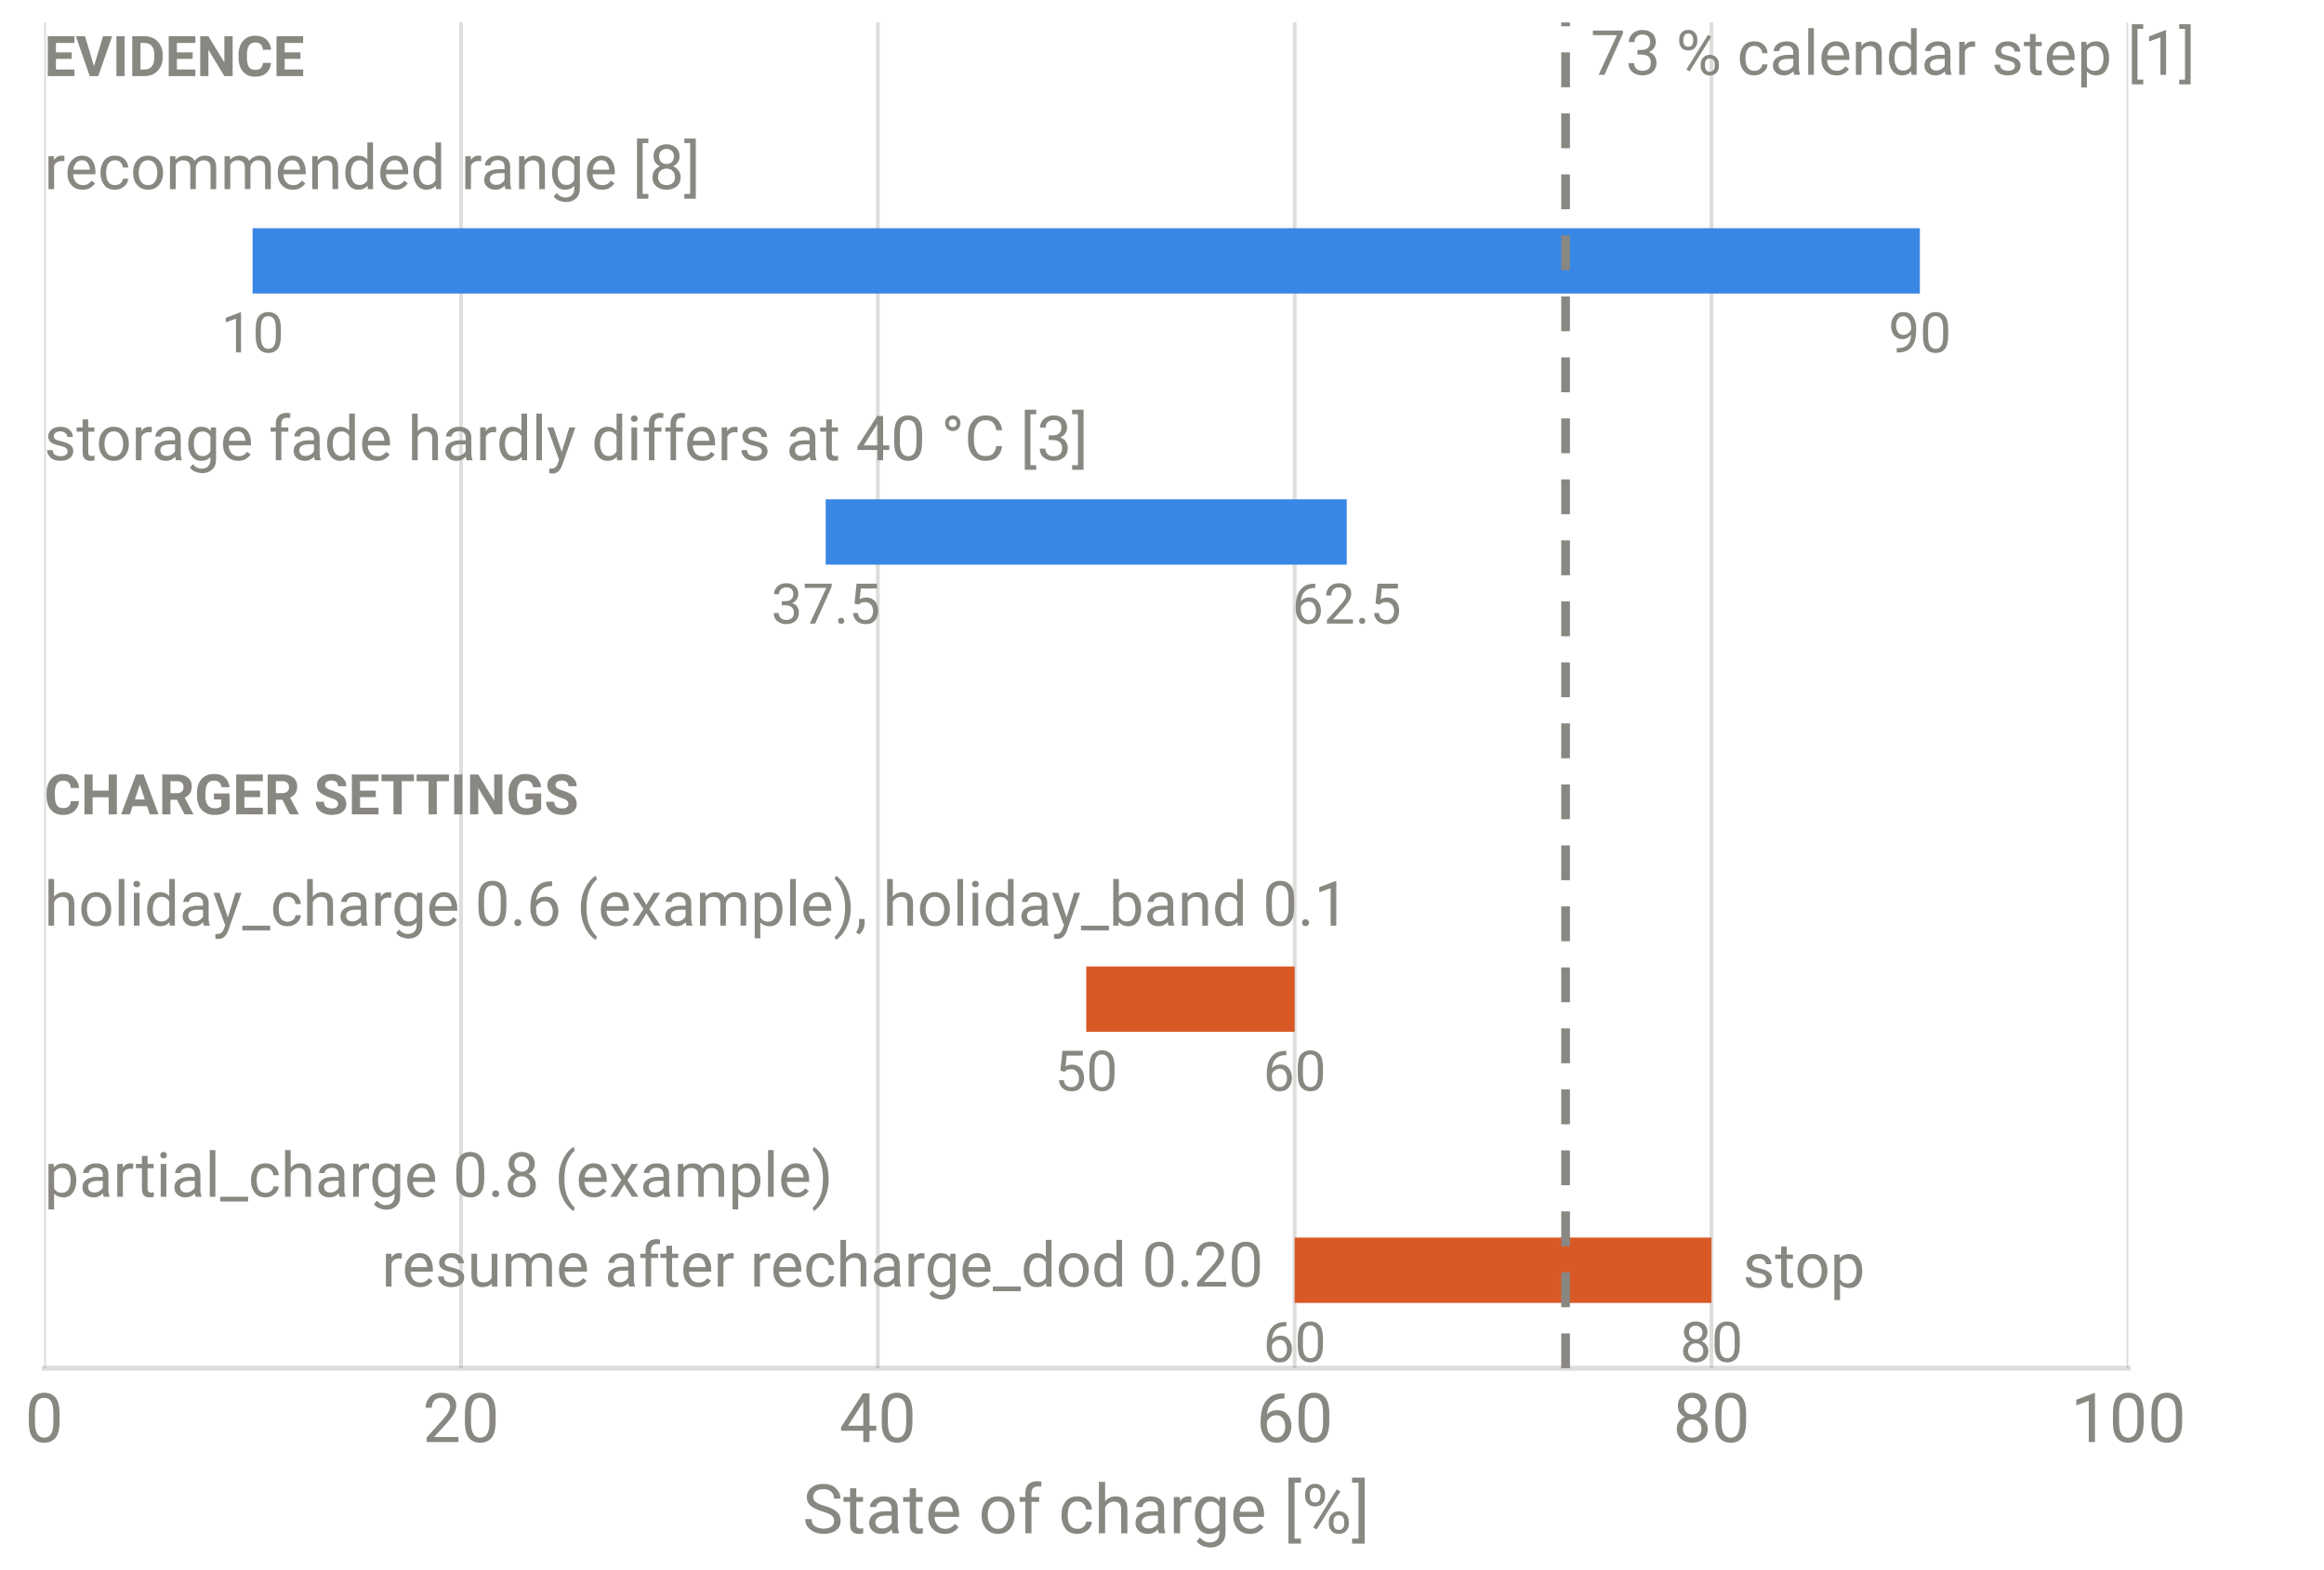
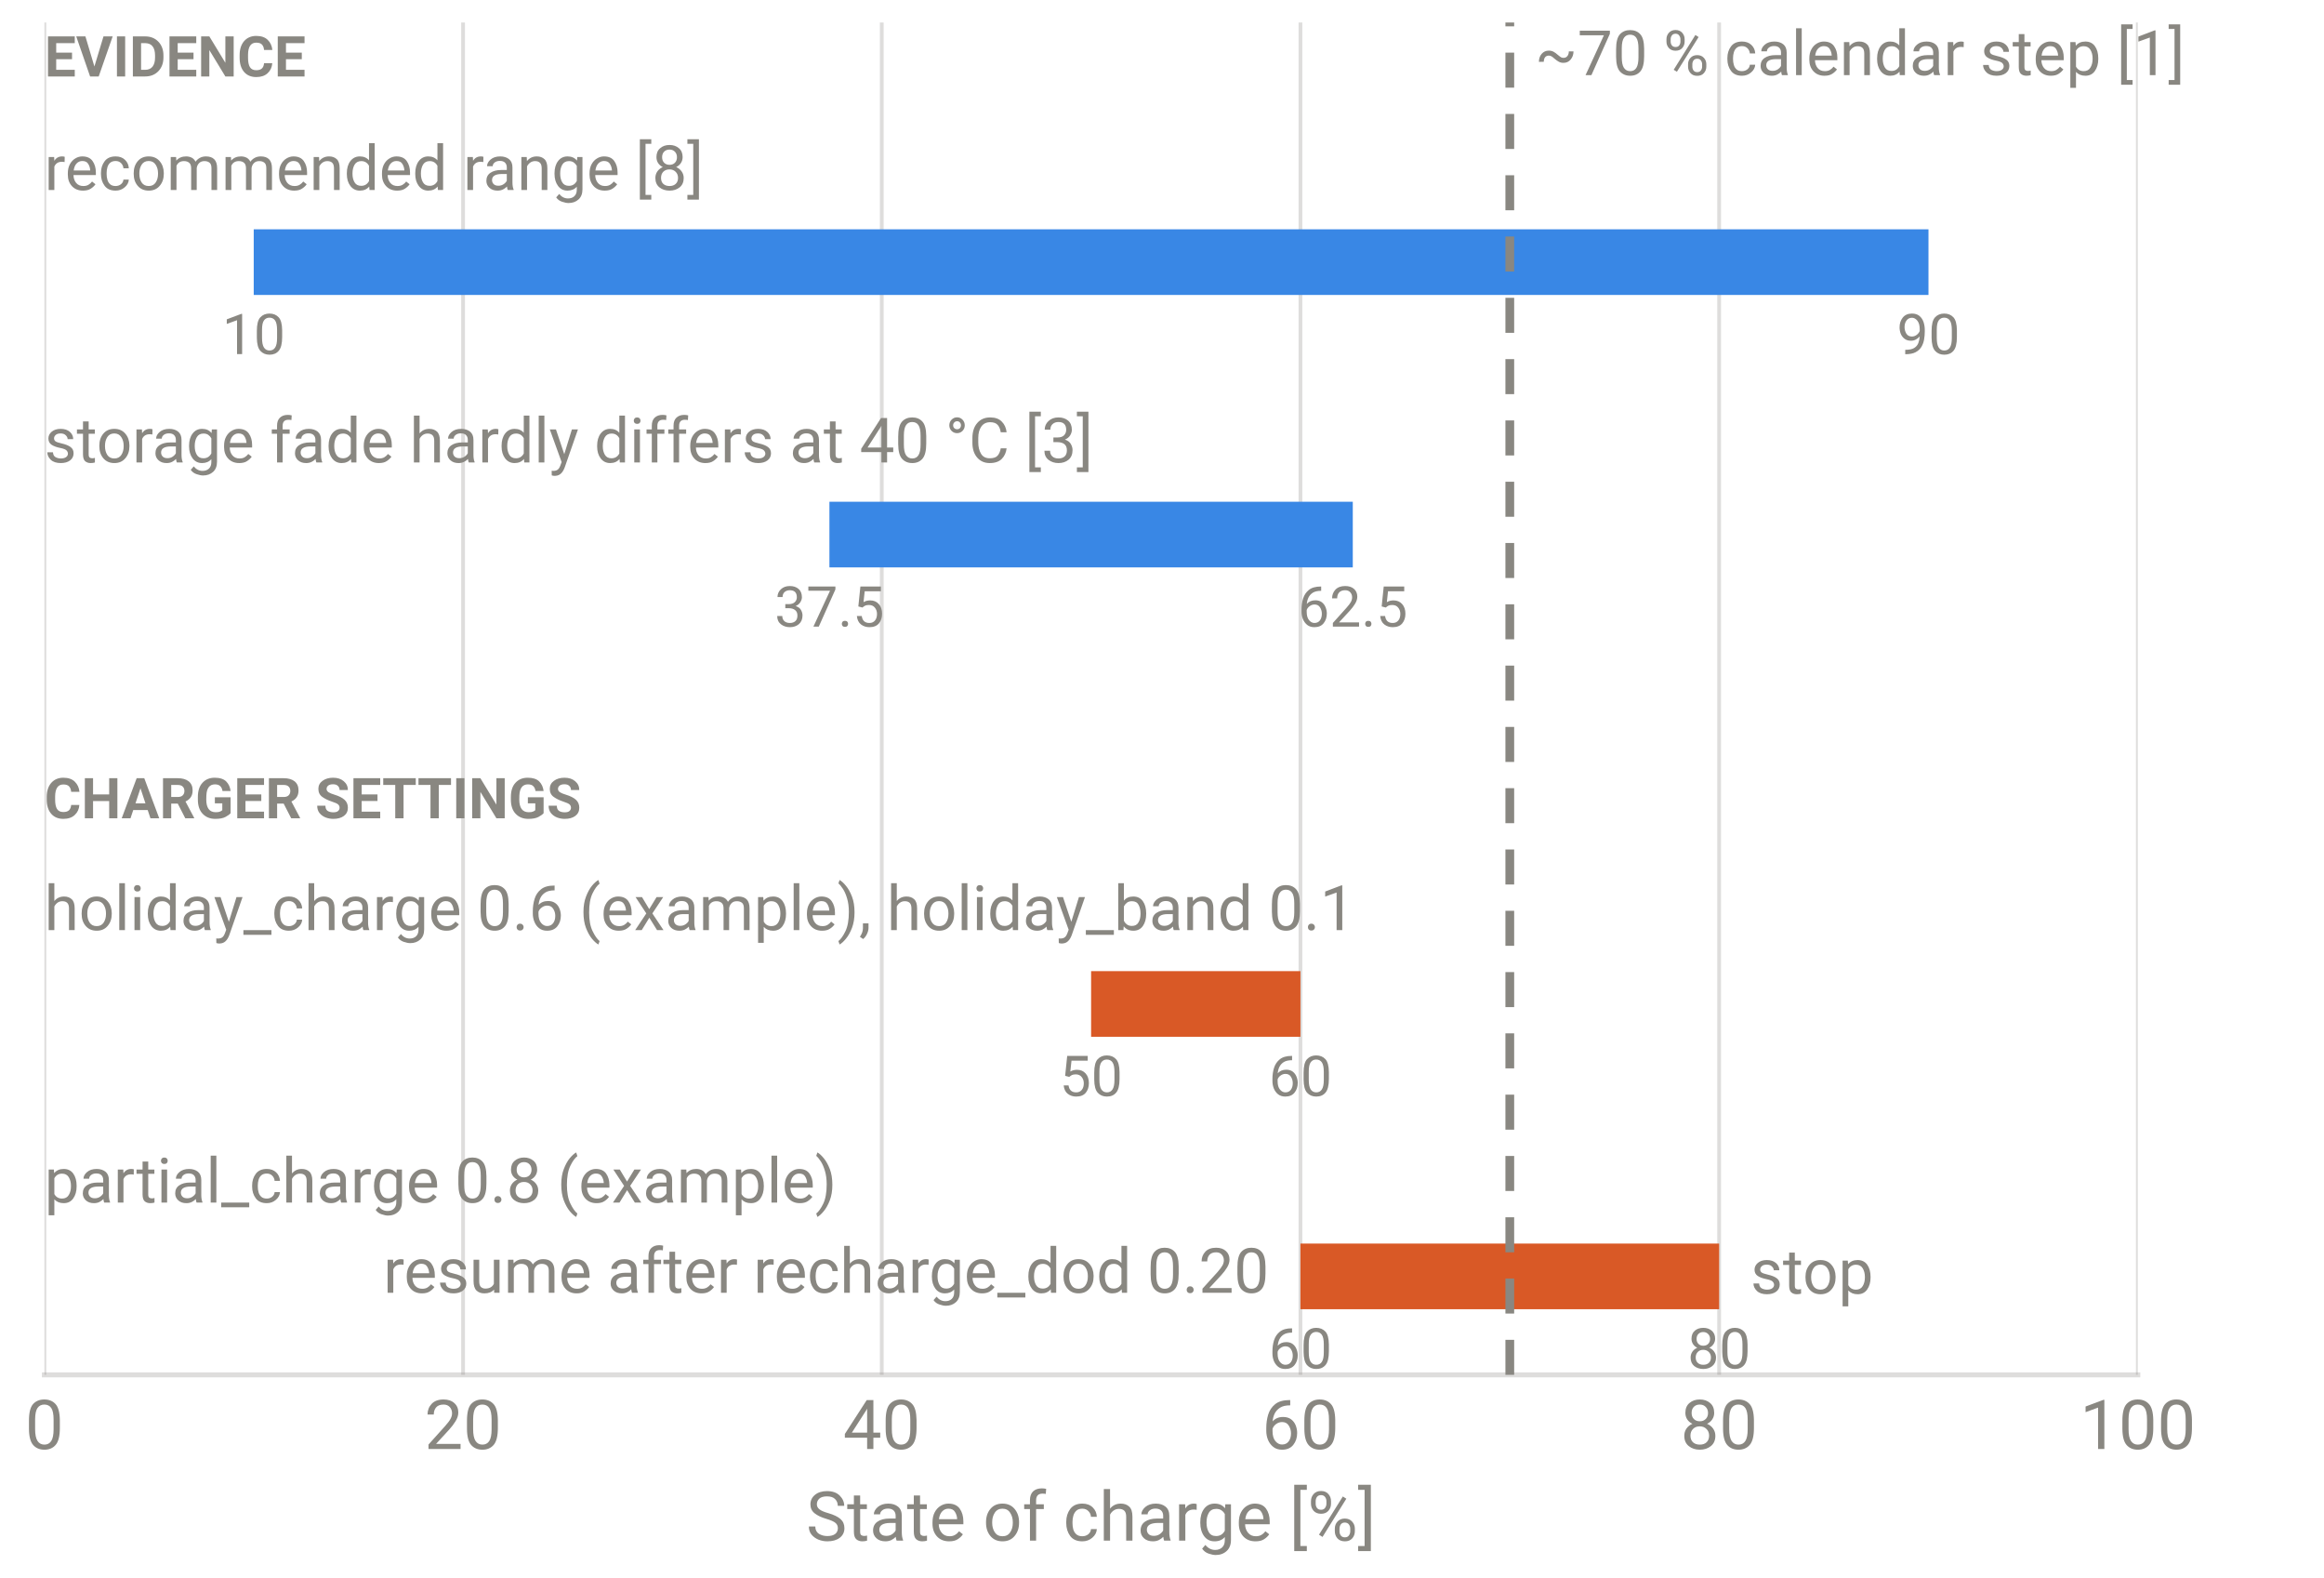
- <svg xmlns="http://www.w3.org/2000/svg" width="373.34pt" height="252.208pt" viewBox="0 0 373.34 252.208" version="1.1">
+ <svg xmlns="http://www.w3.org/2000/svg" width="371.675pt" height="252.208pt" viewBox="0 0 371.675 252.208" version="1.1">
  <defs>
    <style type="text/css">*{stroke-linejoin: round; stroke-linecap: butt}</style>
  </defs>
  <g id="figure_1">
    <g id="patch_1">
-       <path d="M 0 252.208  L 373.34 252.208  L 373.34 0  L 0 0  L 0 252.208  z " style="fill: none" />
+       <path d="M 0 252.208  L 371.675 252.208  L 371.675 0  L 0 0  L 0 252.208  z " style="fill: none" />
    </g>
    <g id="axes_1">
      <g id="patch_2">
        <path d="M 7.099 219.816  L 341.899 219.816  L 341.899 3.6  L 7.099 3.6  L 7.099 219.816  z " style="fill: none" />
      </g>
      <g id="matplotlib.axis_1">
        <g id="xtick_1">
          <g id="line2d_1">
            <path d="M 7.099 219.816  L 7.099 3.6  " clip-path="url(#pe3254888f0)" style="fill: none; stroke: #898781; stroke-opacity: 0.28; stroke-width: 0.6; stroke-linecap: round" />
          </g>
          <g id="line2d_2" />
          <g id="text_1">
            <text style="font-size: 11px; font-family: system-ui, -apple-system, Segoe UI, Roboto, Helvetica, Arial, sans-serif; text-anchor: middle; fill: #898781" x="7.099" y="231.674" transform="rotate(-0 7.099375 231.6743)">0</text>
          </g>
        </g>
        <g id="xtick_2">
          <g id="line2d_3">
            <path d="M 74.059 219.816  L 74.059 3.6  " clip-path="url(#pe3254888f0)" style="fill: none; stroke: #898781; stroke-opacity: 0.28; stroke-width: 0.6; stroke-linecap: round" />
          </g>
          <g id="line2d_4" />
          <g id="text_2">
            <text style="font-size: 11px; font-family: system-ui, -apple-system, Segoe UI, Roboto, Helvetica, Arial, sans-serif; text-anchor: middle; fill: #898781" x="74.059" y="231.674" transform="rotate(-0 74.05938 231.6743)">20</text>
          </g>
        </g>
        <g id="xtick_3">
          <g id="line2d_5">
            <path d="M 141.019 219.816  L 141.019 3.6  " clip-path="url(#pe3254888f0)" style="fill: none; stroke: #898781; stroke-opacity: 0.28; stroke-width: 0.6; stroke-linecap: round" />
          </g>
          <g id="line2d_6" />
          <g id="text_3">
            <text style="font-size: 11px; font-family: system-ui, -apple-system, Segoe UI, Roboto, Helvetica, Arial, sans-serif; text-anchor: middle; fill: #898781" x="141.019" y="231.674" transform="rotate(-0 141.0194 231.6743)">40</text>
          </g>
        </g>
        <g id="xtick_4">
          <g id="line2d_7">
            <path d="M 207.979 219.816  L 207.979 3.6  " clip-path="url(#pe3254888f0)" style="fill: none; stroke: #898781; stroke-opacity: 0.28; stroke-width: 0.6; stroke-linecap: round" />
          </g>
          <g id="line2d_8" />
          <g id="text_4">
            <text style="font-size: 11px; font-family: system-ui, -apple-system, Segoe UI, Roboto, Helvetica, Arial, sans-serif; text-anchor: middle; fill: #898781" x="207.979" y="231.674" transform="rotate(-0 207.9794 231.6743)">60</text>
          </g>
        </g>
        <g id="xtick_5">
          <g id="line2d_9">
            <path d="M 274.939 219.816  L 274.939 3.6  " clip-path="url(#pe3254888f0)" style="fill: none; stroke: #898781; stroke-opacity: 0.28; stroke-width: 0.6; stroke-linecap: round" />
          </g>
          <g id="line2d_10" />
          <g id="text_5">
            <text style="font-size: 11px; font-family: system-ui, -apple-system, Segoe UI, Roboto, Helvetica, Arial, sans-serif; text-anchor: middle; fill: #898781" x="274.939" y="231.674" transform="rotate(-0 274.9394 231.6743)">80</text>
          </g>
        </g>
        <g id="xtick_6">
          <g id="line2d_11">
            <path d="M 341.899 219.816  L 341.899 3.6  " clip-path="url(#pe3254888f0)" style="fill: none; stroke: #898781; stroke-opacity: 0.28; stroke-width: 0.6; stroke-linecap: round" />
          </g>
          <g id="line2d_12" />
          <g id="text_6">
            <text style="font-size: 11px; font-family: system-ui, -apple-system, Segoe UI, Roboto, Helvetica, Arial, sans-serif; text-anchor: middle; fill: #898781" x="341.899" y="231.674" transform="rotate(-0 341.8994 231.6743)">100</text>
          </g>
        </g>
        <g id="text_7">
          <text style="font-size: 11px; font-family: system-ui, -apple-system, Segoe UI, Roboto, Helvetica, Arial, sans-serif; text-anchor: middle; fill: #898781" x="174.499" y="246.32" transform="rotate(-0 174.4994 246.3202)">State of charge [%]</text>
        </g>
      </g>
      <g id="matplotlib.axis_2" />
      <g id="patch_3">
        <path d="M 40.579 47.158  L 308.419 47.158  L 308.419 36.662  L 40.579 36.662  z " clip-path="url(#pe3254888f0)" style="fill: #3987e5" />
      </g>
      <g id="patch_4">
        <path d="M 132.649 90.716  L 216.349 90.716  L 216.349 80.22  L 132.649 80.22  z " clip-path="url(#pe3254888f0)" style="fill: #3987e5" />
      </g>
      <g id="patch_5">
        <path d="M 174.499 165.762  L 207.979 165.762  L 207.979 155.266  L 174.499 155.266  z " clip-path="url(#pe3254888f0)" style="fill: #d95926" />
      </g>
      <g id="patch_6">
        <path d="M 207.979 209.32  L 274.939 209.32  L 274.939 198.824  L 207.979 198.824  z " clip-path="url(#pe3254888f0)" style="fill: #d95926" />
      </g>
      <g id="patch_7">
        <path d="M 7.099 219.816  L 341.899 219.816  " style="fill: none; stroke: #898781; stroke-opacity: 0.28; stroke-width: 0.8; stroke-linejoin: miter; stroke-linecap: square" />
      </g>
      <g id="text_8">
        <text style="font-weight: 700; font-size: 9px; font-family: system-ui, -apple-system, Segoe UI, Roboto, Helvetica, Arial, sans-serif; text-anchor: start; fill: #898781" x="7.099" y="12.224" transform="rotate(-0 7.099375 12.2242)">EVIDENCE</text>
      </g>
      <g id="text_9">
        <text style="font-size: 10px; font-family: system-ui, -apple-system, Segoe UI, Roboto, Helvetica, Arial, sans-serif; text-anchor: start; fill: #898781" x="7.099" y="30.384" transform="rotate(-0 7.099375 30.3841)">recommended range [8]</text>
      </g>
      <g id="text_10">
        <text style="font-size: 9px; font-family: system-ui, -apple-system, Segoe UI, Roboto, Helvetica, Arial, sans-serif; text-anchor: middle; fill: #898781" x="40.579" y="56.621" transform="rotate(-0 40.57937 56.62065)">10</text>
      </g>
      <g id="text_11">
        <text style="font-size: 9px; font-family: system-ui, -apple-system, Segoe UI, Roboto, Helvetica, Arial, sans-serif; text-anchor: middle; fill: #898781" x="308.419" y="56.621" transform="rotate(-0 308.4194 56.62065)">90</text>
      </g>
      <g id="text_12">
        <text style="font-size: 10px; font-family: system-ui, -apple-system, Segoe UI, Roboto, Helvetica, Arial, sans-serif; text-anchor: start; fill: #898781" x="7.099" y="73.942" transform="rotate(-0 7.099375 73.94218)">storage fade hardly differs at 40 °C [3]</text>
      </g>
      <g id="text_13">
        <text style="font-size: 9px; font-family: system-ui, -apple-system, Segoe UI, Roboto, Helvetica, Arial, sans-serif; text-anchor: middle; fill: #898781" x="132.649" y="100.179" transform="rotate(-0 132.6494 100.1787)">37.5</text>
      </g>
      <g id="text_14">
        <text style="font-size: 9px; font-family: system-ui, -apple-system, Segoe UI, Roboto, Helvetica, Arial, sans-serif; text-anchor: middle; fill: #898781" x="216.349" y="100.179" transform="rotate(-0 216.3494 100.1787)">62.5</text>
      </g>
      <g id="text_15">
        <text style="font-weight: 700; font-size: 9px; font-family: system-ui, -apple-system, Segoe UI, Roboto, Helvetica, Arial, sans-serif; text-anchor: start; fill: #898781" x="7.099" y="130.828" transform="rotate(-0 7.099375 130.8281)">CHARGER SETTINGS</text>
      </g>
      <g id="text_16">
        <text style="font-size: 10px; font-family: system-ui, -apple-system, Segoe UI, Roboto, Helvetica, Arial, sans-serif; text-anchor: start; fill: #898781" x="7.099" y="148.71" transform="rotate(-0 7.099375 148.7099)">holiday_charge 0.6 (example), holiday_band 0.1</text>
      </g>
      <g id="text_17">
        <text style="font-size: 9px; font-family: system-ui, -apple-system, Segoe UI, Roboto, Helvetica, Arial, sans-serif; text-anchor: middle; fill: #898781" x="174.499" y="175.225" transform="rotate(-0 174.4994 175.2246)">50</text>
      </g>
      <g id="text_18">
        <text style="font-size: 9px; font-family: system-ui, -apple-system, Segoe UI, Roboto, Helvetica, Arial, sans-serif; text-anchor: middle; fill: #898781" x="207.979" y="175.225" transform="rotate(-0 207.9794 175.2246)">60</text>
      </g>
      <g id="text_19">
        <text style="font-size: 10px; font-family: system-ui, -apple-system, Segoe UI, Roboto, Helvetica, Arial, sans-serif; text-anchor: start; fill: #898781" x="7.099" y="192.268" transform="rotate(-0 7.099375 192.268)">partial_charge 0.8 (example)</text>
      </g>
      <g id="text_20">
        <text style="font-size: 9px; font-family: system-ui, -apple-system, Segoe UI, Roboto, Helvetica, Arial, sans-serif; text-anchor: middle; fill: #898781" x="207.979" y="218.783" transform="rotate(-0 207.9794 218.7827)">60</text>
      </g>
      <g id="text_21">
        <text style="font-size: 9px; font-family: system-ui, -apple-system, Segoe UI, Roboto, Helvetica, Arial, sans-serif; text-anchor: middle; fill: #898781" x="274.939" y="218.783" transform="rotate(-0 274.9394 218.7827)">80</text>
      </g>
      <g id="text_22">
        <text style="font-size: 10px; font-family: system-ui, -apple-system, Segoe UI, Roboto, Helvetica, Arial, sans-serif; text-anchor: start; fill: #898781" x="279.961" y="206.831" transform="rotate(-0 279.9614 206.8315)">stop</text>
      </g>
      <g id="text_23">
        <text style="font-size: 10px; font-family: system-ui, -apple-system, Segoe UI, Roboto, Helvetica, Arial, sans-serif; text-anchor: end; fill: #898781" x="202.957" y="206.692" transform="rotate(-0 202.9574 206.6924)">resume after recharge_dod 0.20</text>
      </g>
      <g id="line2d_13">
-         <path d="M 251.503 219.816  L 251.503 3.6  " clip-path="url(#pe3254888f0)" style="fill: none; stroke-dasharray: 5.6,4.2; stroke-dashoffset: 0; stroke: #898781; stroke-width: 1.4" />
+         <path d="M 241.459 219.816  L 241.459 3.6  " clip-path="url(#pe3254888f0)" style="fill: none; stroke-dasharray: 5.6,4.2; stroke-dashoffset: 0; stroke: #898781; stroke-width: 1.4" />
      </g>
      <g id="text_24">
-         <text style="font-size: 10px; font-family: system-ui, -apple-system, Segoe UI, Roboto, Helvetica, Arial, sans-serif; text-anchor: start; fill: #898781" x="255.521" y="12.016" transform="rotate(-0 255.521 12.01623)">73 % calendar step [1]</text>
+         <text style="font-size: 10px; font-family: system-ui, -apple-system, Segoe UI, Roboto, Helvetica, Arial, sans-serif; text-anchor: start; fill: #898781" x="245.477" y="12.016" transform="rotate(-0 245.477 12.01623)">~70 % calendar step [1]</text>
      </g>
    </g>
  </g>
  <defs>
    <clipPath id="pe3254888f0">
      <rect x="7.099" y="3.6" width="334.8" height="216.216" />
    </clipPath>
  </defs>
</svg>
